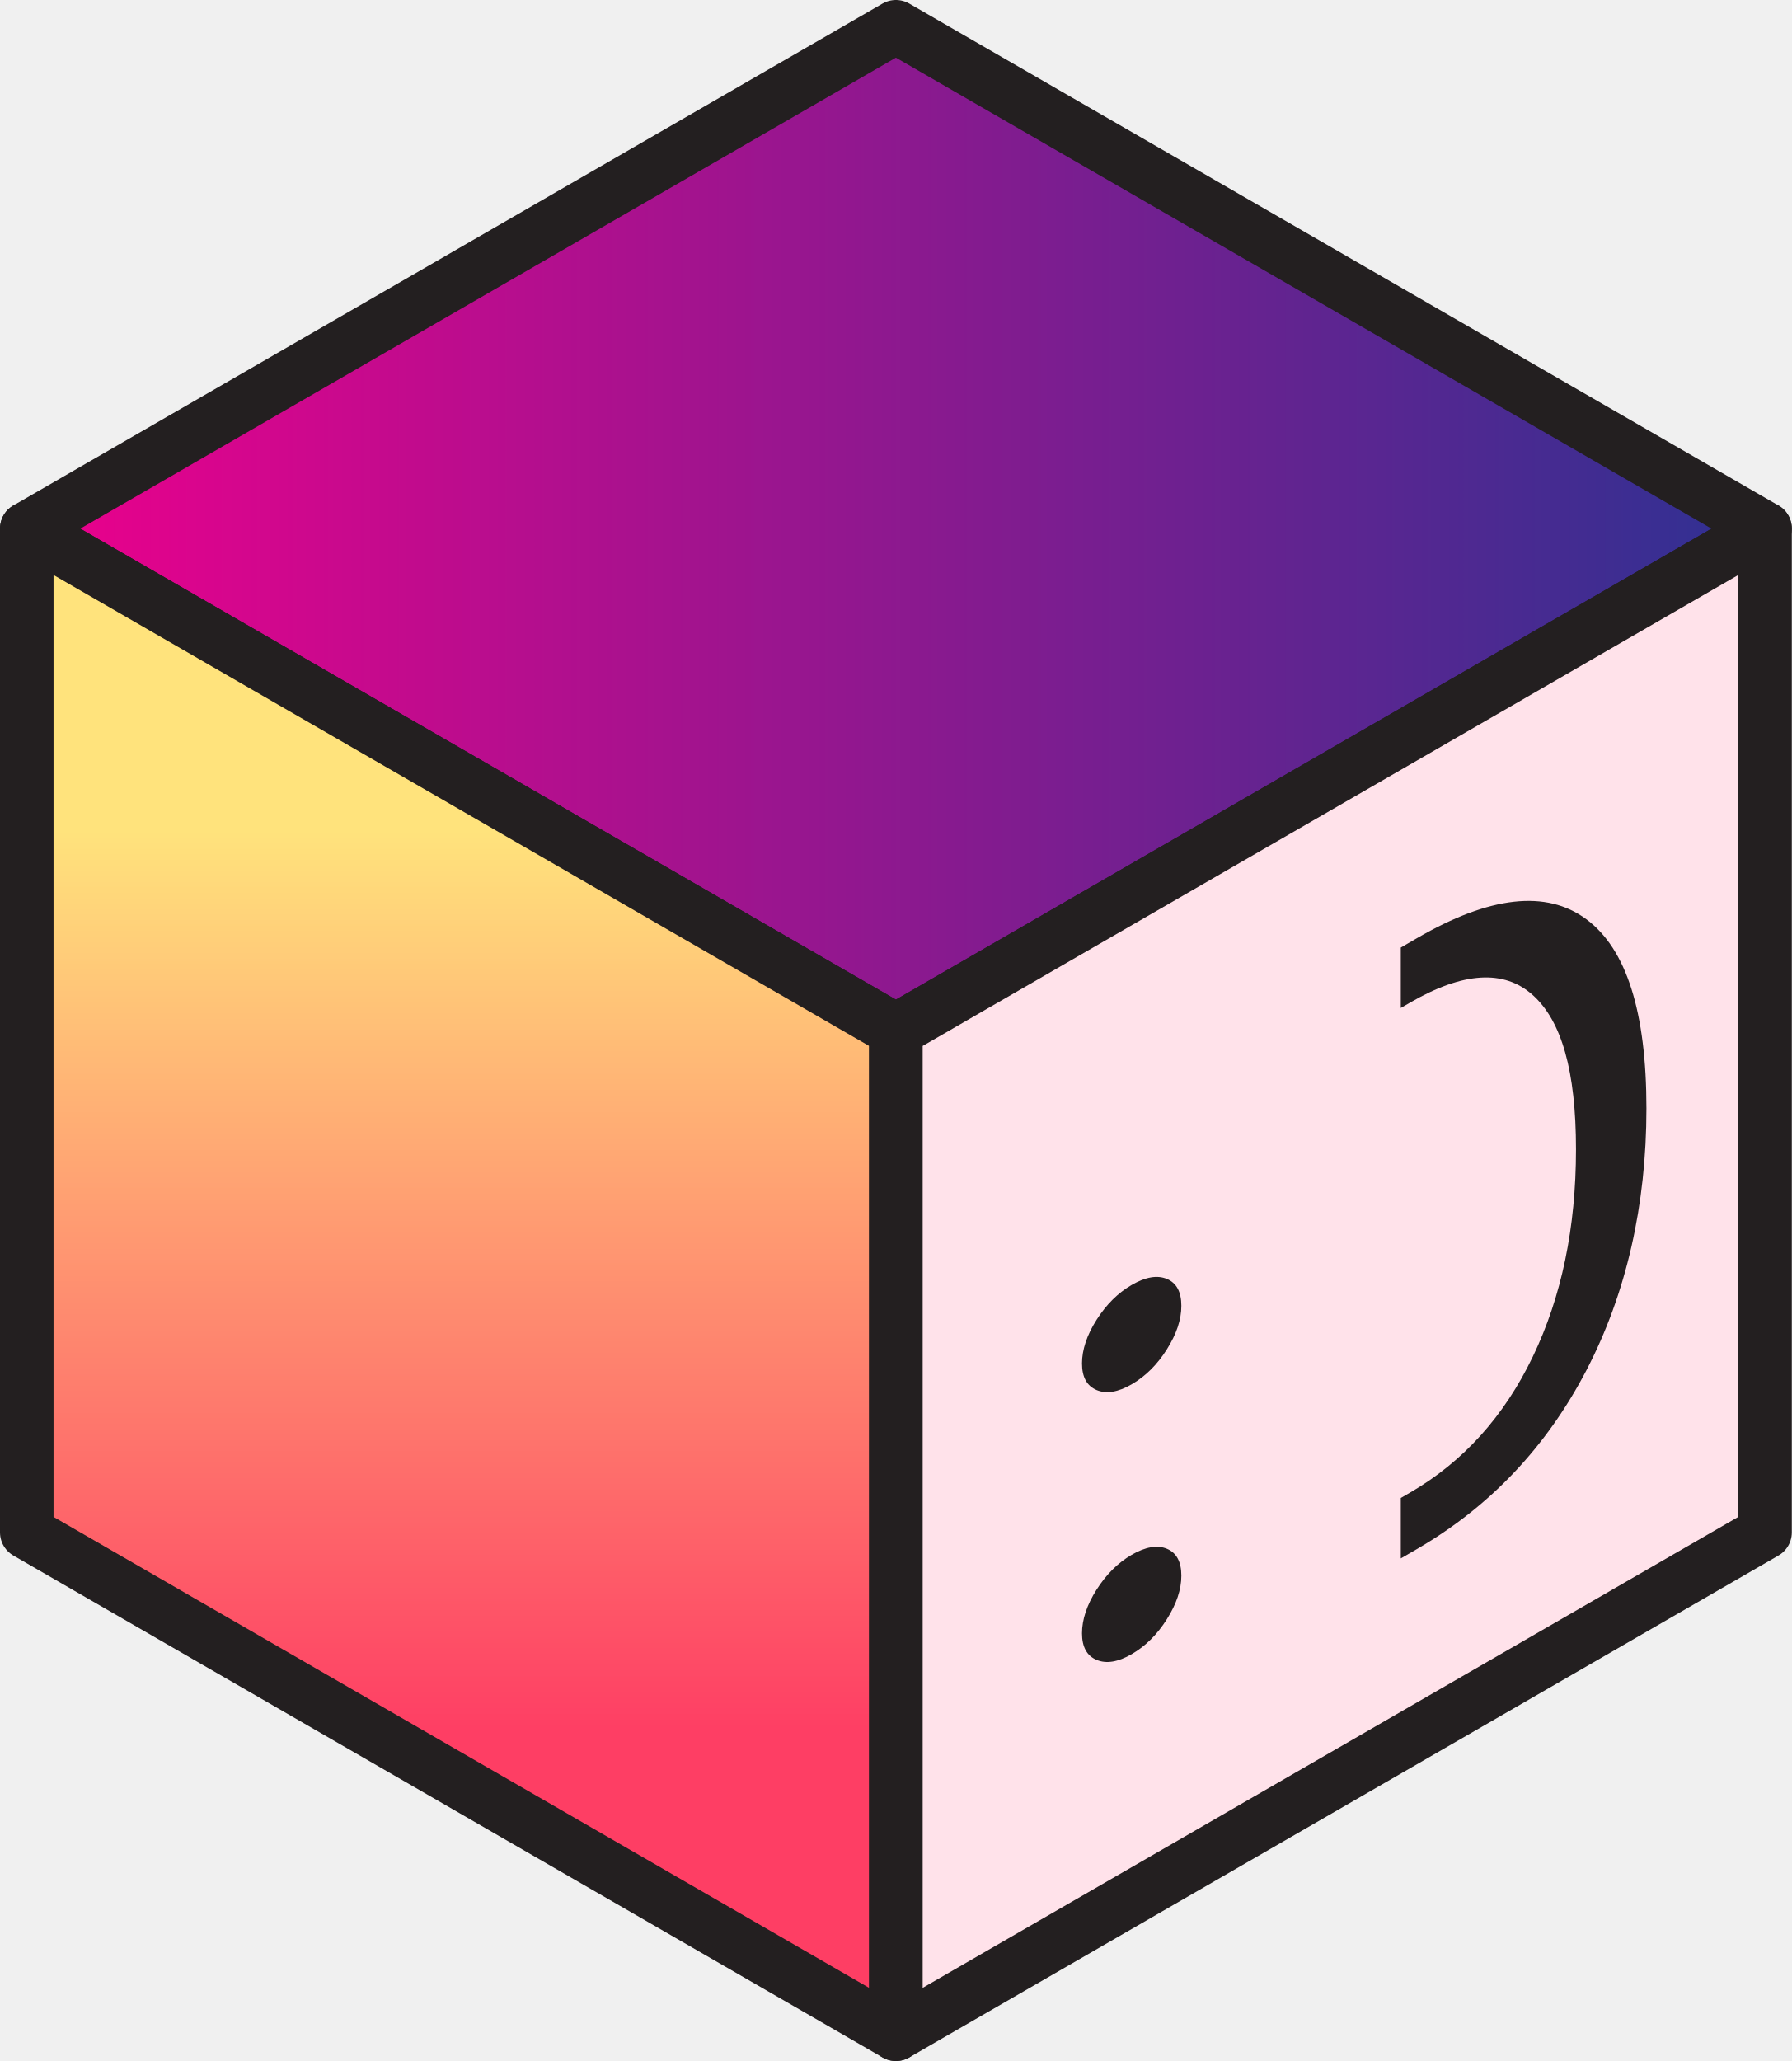
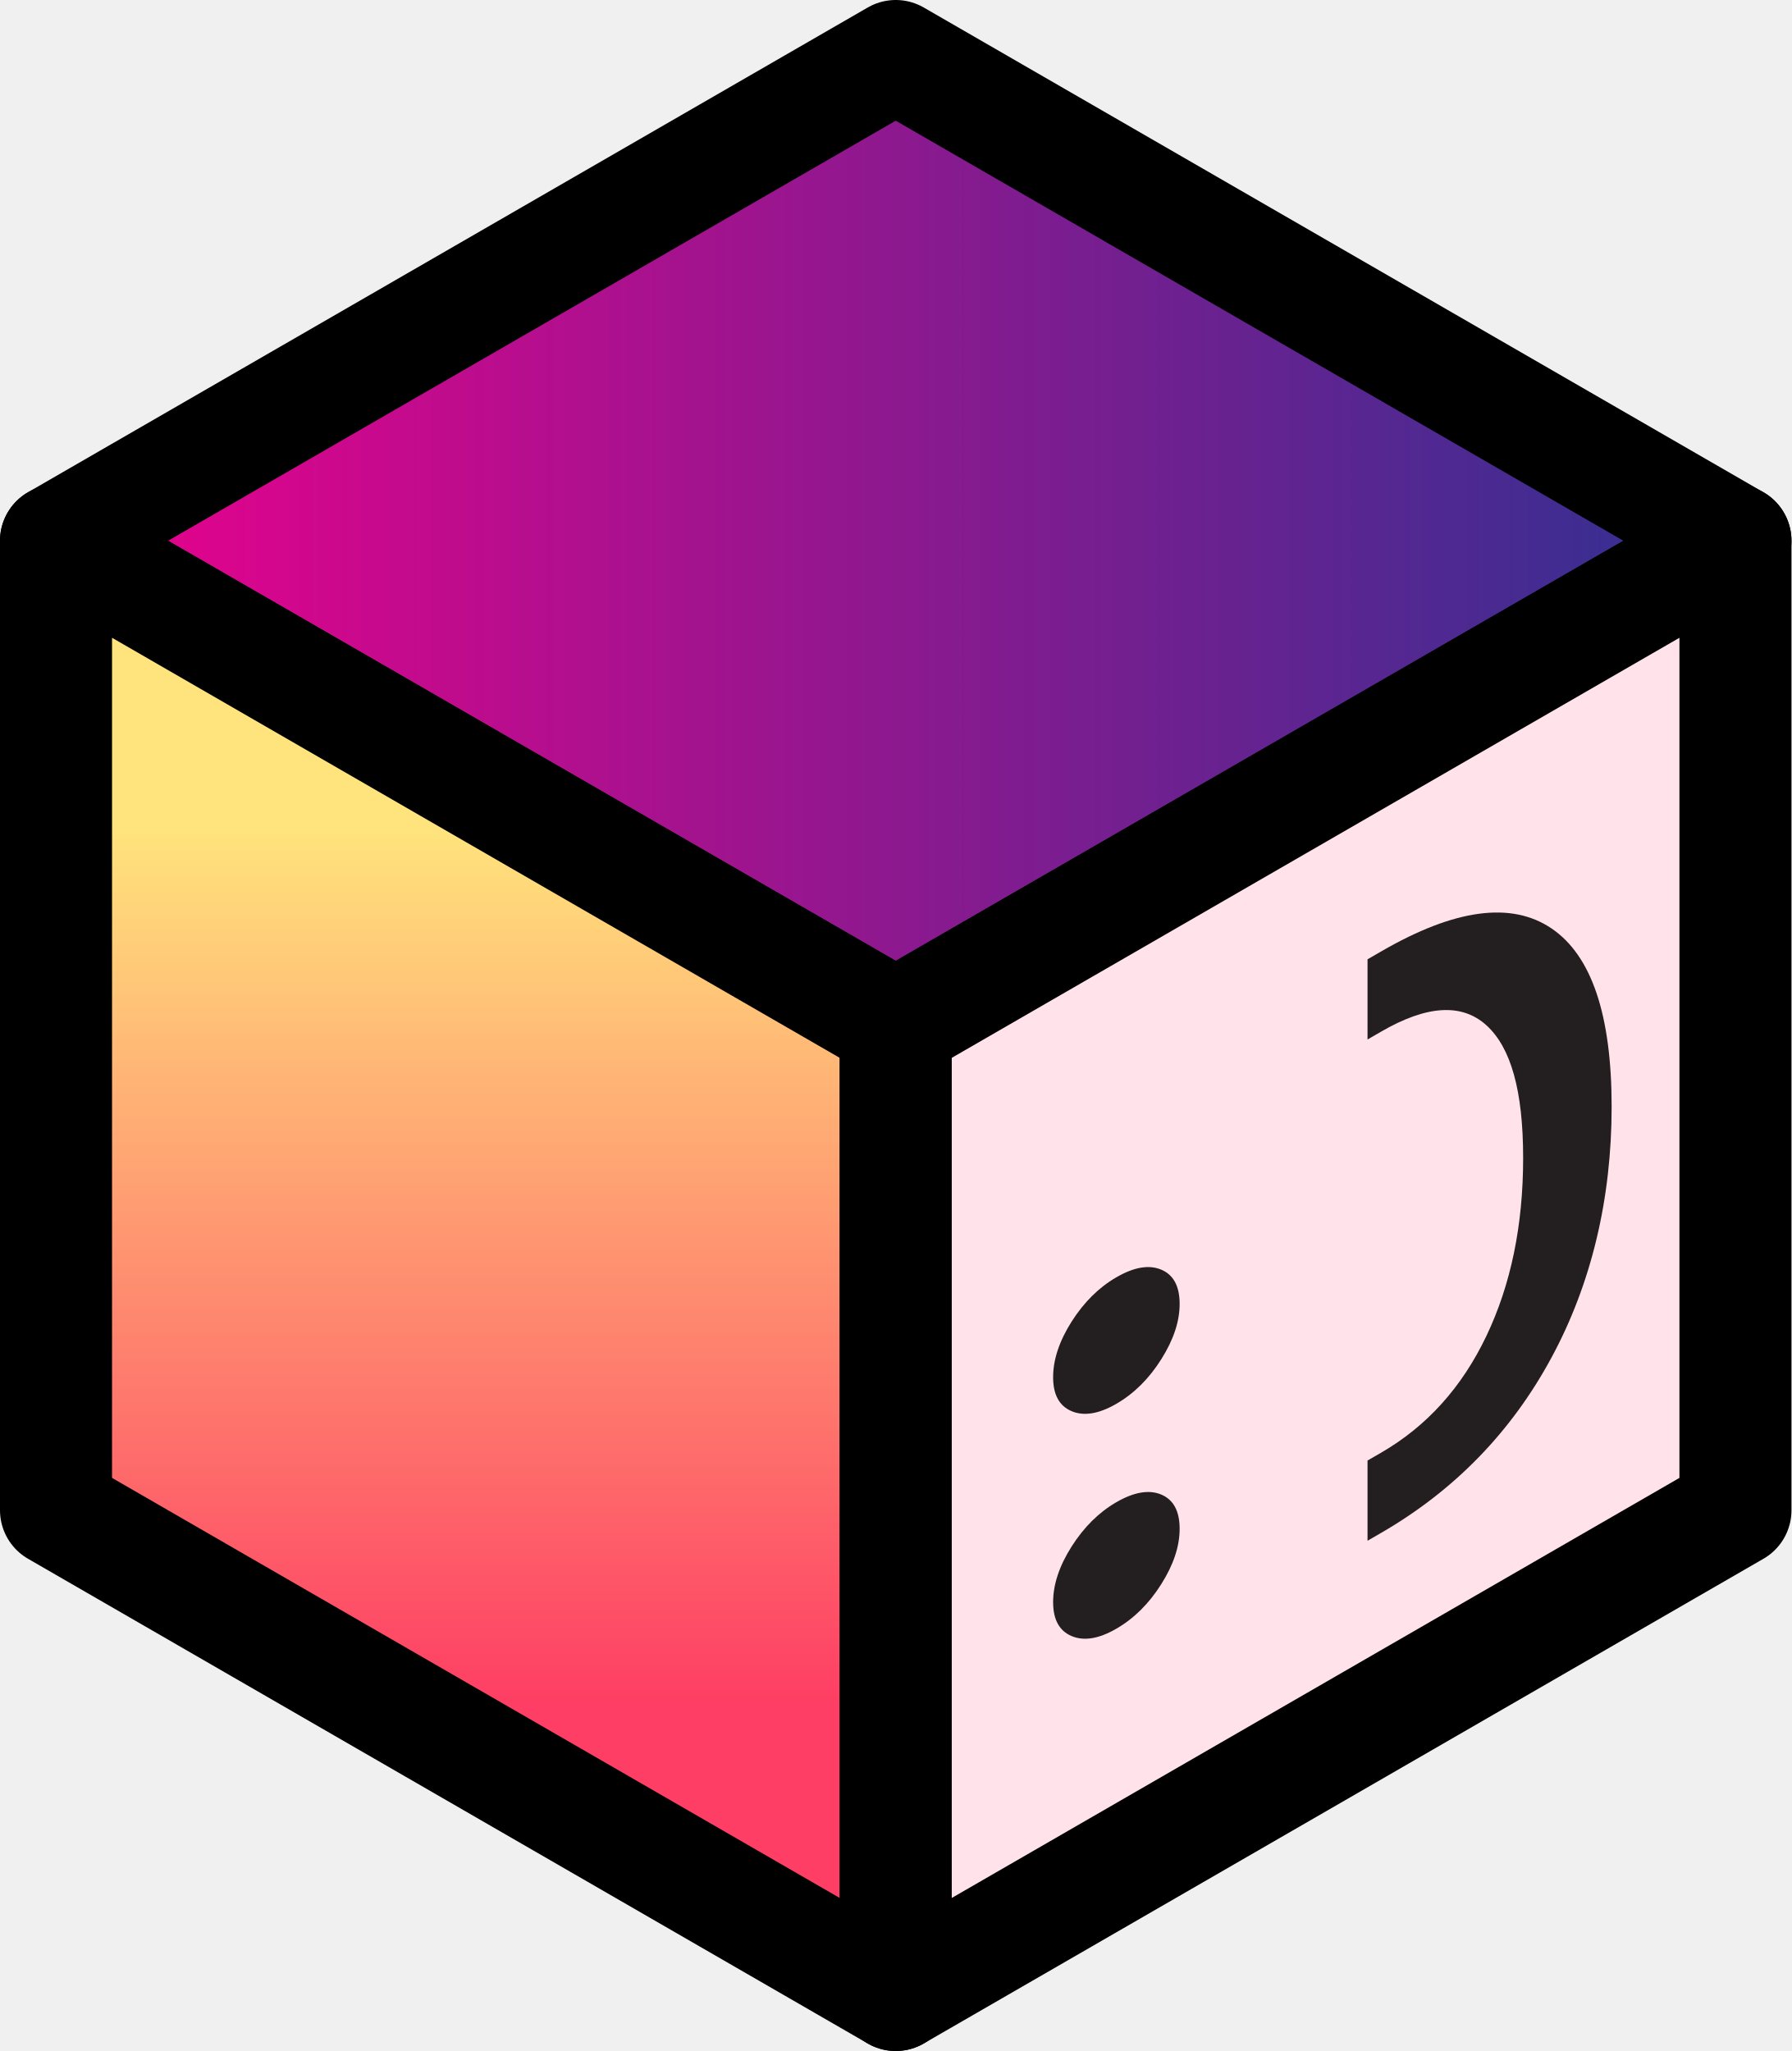
- <svg xmlns="http://www.w3.org/2000/svg" id="cube" viewBox="0 0 803.42 924">
+ <svg xmlns="http://www.w3.org/2000/svg" id="cube" viewBox="0 0 831.42 952">
  <defs>
    <style>
      .cls-1 {
-         fill: url(#linear-gradient);
-       }
- 
-       .cls-1, .cls-2, .cls-3 {
-         stroke-linejoin: round;
-         stroke-width: 24px;
-       }
- 
-       .cls-1, .cls-2, .cls-3, .cls-4 {
-         stroke: #231f20;
+         fill: #231f20;
+         stroke-width: 0px;
      }

      .cls-2 {
        fill: #ffe2ea;
      }

-       .cls-5 {
-         fill: #231f20;
-         stroke-width: 0px;
+       .cls-2, .cls-3, .cls-4 {
+         stroke: #000;
+         stroke-linejoin: round;
+         stroke-width: 52px;
      }

      .cls-3 {
-         fill: url(#linear-gradient-2);
+         fill: url(#linear-gradient);
+       }
+ 
+       .cls-5 {
+         fill: #fff;
+         stroke: #231f20;
+         stroke-miterlimit: 10;
      }

      .cls-4 {
-         fill: #fff;
-         stroke-miterlimit: 10;
+         fill: url(#linear-gradient-2);
      }
    </style>
-     <linearGradient id="linear-gradient" x1="12" y1="237" x2="791.42" y2="237" gradientUnits="userSpaceOnUse">
+     <linearGradient id="linear-gradient" x1="26" y1="251" x2="805.42" y2="251" gradientUnits="userSpaceOnUse">
      <stop offset="0" stop-color="#ec008c" />
      <stop offset="1" stop-color="#2e3192" />
    </linearGradient>
-     <linearGradient id="linear-gradient-2" x1="206.86" y1="237" x2="206.86" y2="912" gradientUnits="userSpaceOnUse">
+     <linearGradient id="linear-gradient-2" x1="220.86" y1="251" x2="220.86" y2="926" gradientUnits="userSpaceOnUse">
      <stop offset=".2" stop-color="#ffe37c" />
      <stop offset=".8" stop-color="#fe3e64" />
    </linearGradient>
  </defs>
-   <polygon class="cls-4" points="791.42 687 791.42 237 401.71 12 12 237 12 687 401.71 912 791.42 687" />
-   <polygon class="cls-1" points="791.42 237 401.71 462 12 237 401.71 12 791.42 237" />
-   <polygon class="cls-3" points="12 237 401.71 462 401.71 912 12 687 12 237" />
-   <polygon class="cls-2" points="791.42 237 401.71 462 401.71 912 791.42 687 791.42 237" />
+   <polygon class="cls-5" points="805.42 701 805.42 251 415.71 26 26 251 26 701 415.71 926 805.42 701" />
+   <polygon class="cls-3" points="805.42 251 415.71 476 26 251 415.71 26 805.42 251" />
+   <polygon class="cls-4" points="26 251 415.71 476 415.71 926 26 701 26 251" />
+   <polygon class="cls-2" points="805.42 251 415.71 476 415.71 926 805.42 701 805.42 251" />
  <g>
-     <path class="cls-5" d="M507.43,620.62c-6.12,3.55-11.36,4.41-15.72,2.58-4.36-1.83-6.55-5.81-6.55-11.93s2.18-12.75,6.55-19.6c4.36-6.85,9.6-12.04,15.72-15.59,6.22-3.61,11.49-4.51,15.8-2.7s6.47,5.83,6.47,12.05-2.16,12.61-6.47,19.48-9.58,12.1-15.8,15.71ZM507.43,741.6c-6.12,3.55-11.36,4.41-15.72,2.58s-6.55-5.81-6.55-11.93,2.18-12.75,6.55-19.6,9.6-12.04,15.72-15.59,11.49-4.51,15.8-2.7,6.47,5.83,6.47,12.05-2.16,12.61-6.47,19.48-9.58,12.1-15.8,15.71Z" />
-     <path class="cls-5" d="M628.1,698.66v-27.08l4.21-2.44c23.77-13.79,42.11-34.11,55-60.95,12.89-26.84,19.34-57.81,19.34-92.92s-6.45-57.55-19.34-69.13c-12.89-11.58-31.22-10.47-55,3.32l-4.21,2.44v-27.08l7.22-4.19c32.7-18.98,58.03-21.81,75.99-8.5,17.96,13.31,26.93,41.58,26.93,84.81s-8.98,82.98-26.93,117.42c-17.96,34.44-43.29,61.15-75.99,80.13l-7.22,4.19Z" />
+     <path class="cls-1" d="M518.11,651.59c-8.11,4.7-15.03,5.84-20.76,3.43-5.73-2.41-8.6-7.67-8.6-15.78s2.87-16.81,8.6-25.82c5.73-9.01,12.65-15.86,20.76-20.55,8.21-4.75,15.15-5.94,20.83-3.54,5.68,2.39,8.53,7.69,8.53,15.89s-2.84,16.67-8.53,25.7c-5.68,9.03-12.63,15.92-20.83,20.67ZM518.11,755.98c-8.11,4.7-15.03,5.84-20.76,3.43-5.73-2.41-8.6-7.67-8.6-15.78s2.87-16.81,8.6-25.82c5.73-9.01,12.65-15.86,20.76-20.55s15.15-5.94,20.83-3.54c5.68,2.39,8.53,7.69,8.53,15.89s-2.84,16.67-8.53,25.7-12.63,15.92-20.83,20.67Z" />
+     <path class="cls-1" d="M634.67,715.15v-37.22l6.38-3.69c21.16-12.26,37.42-30.3,48.79-54.14,11.37-23.84,17.05-51.38,17.05-82.61s-5.68-51.28-17.05-61.59c-11.37-10.32-27.63-9.35-48.79,2.91l-6.38,3.69v-37.22l6.38-3.69c34.01-19.7,60.33-23.26,78.96-10.68,18.63,12.58,27.95,40.18,27.95,82.79s-9.32,82.04-27.95,116.51c-18.63,34.47-44.96,61.56-78.96,81.26l-6.38,3.69Z" />
  </g>
</svg>
